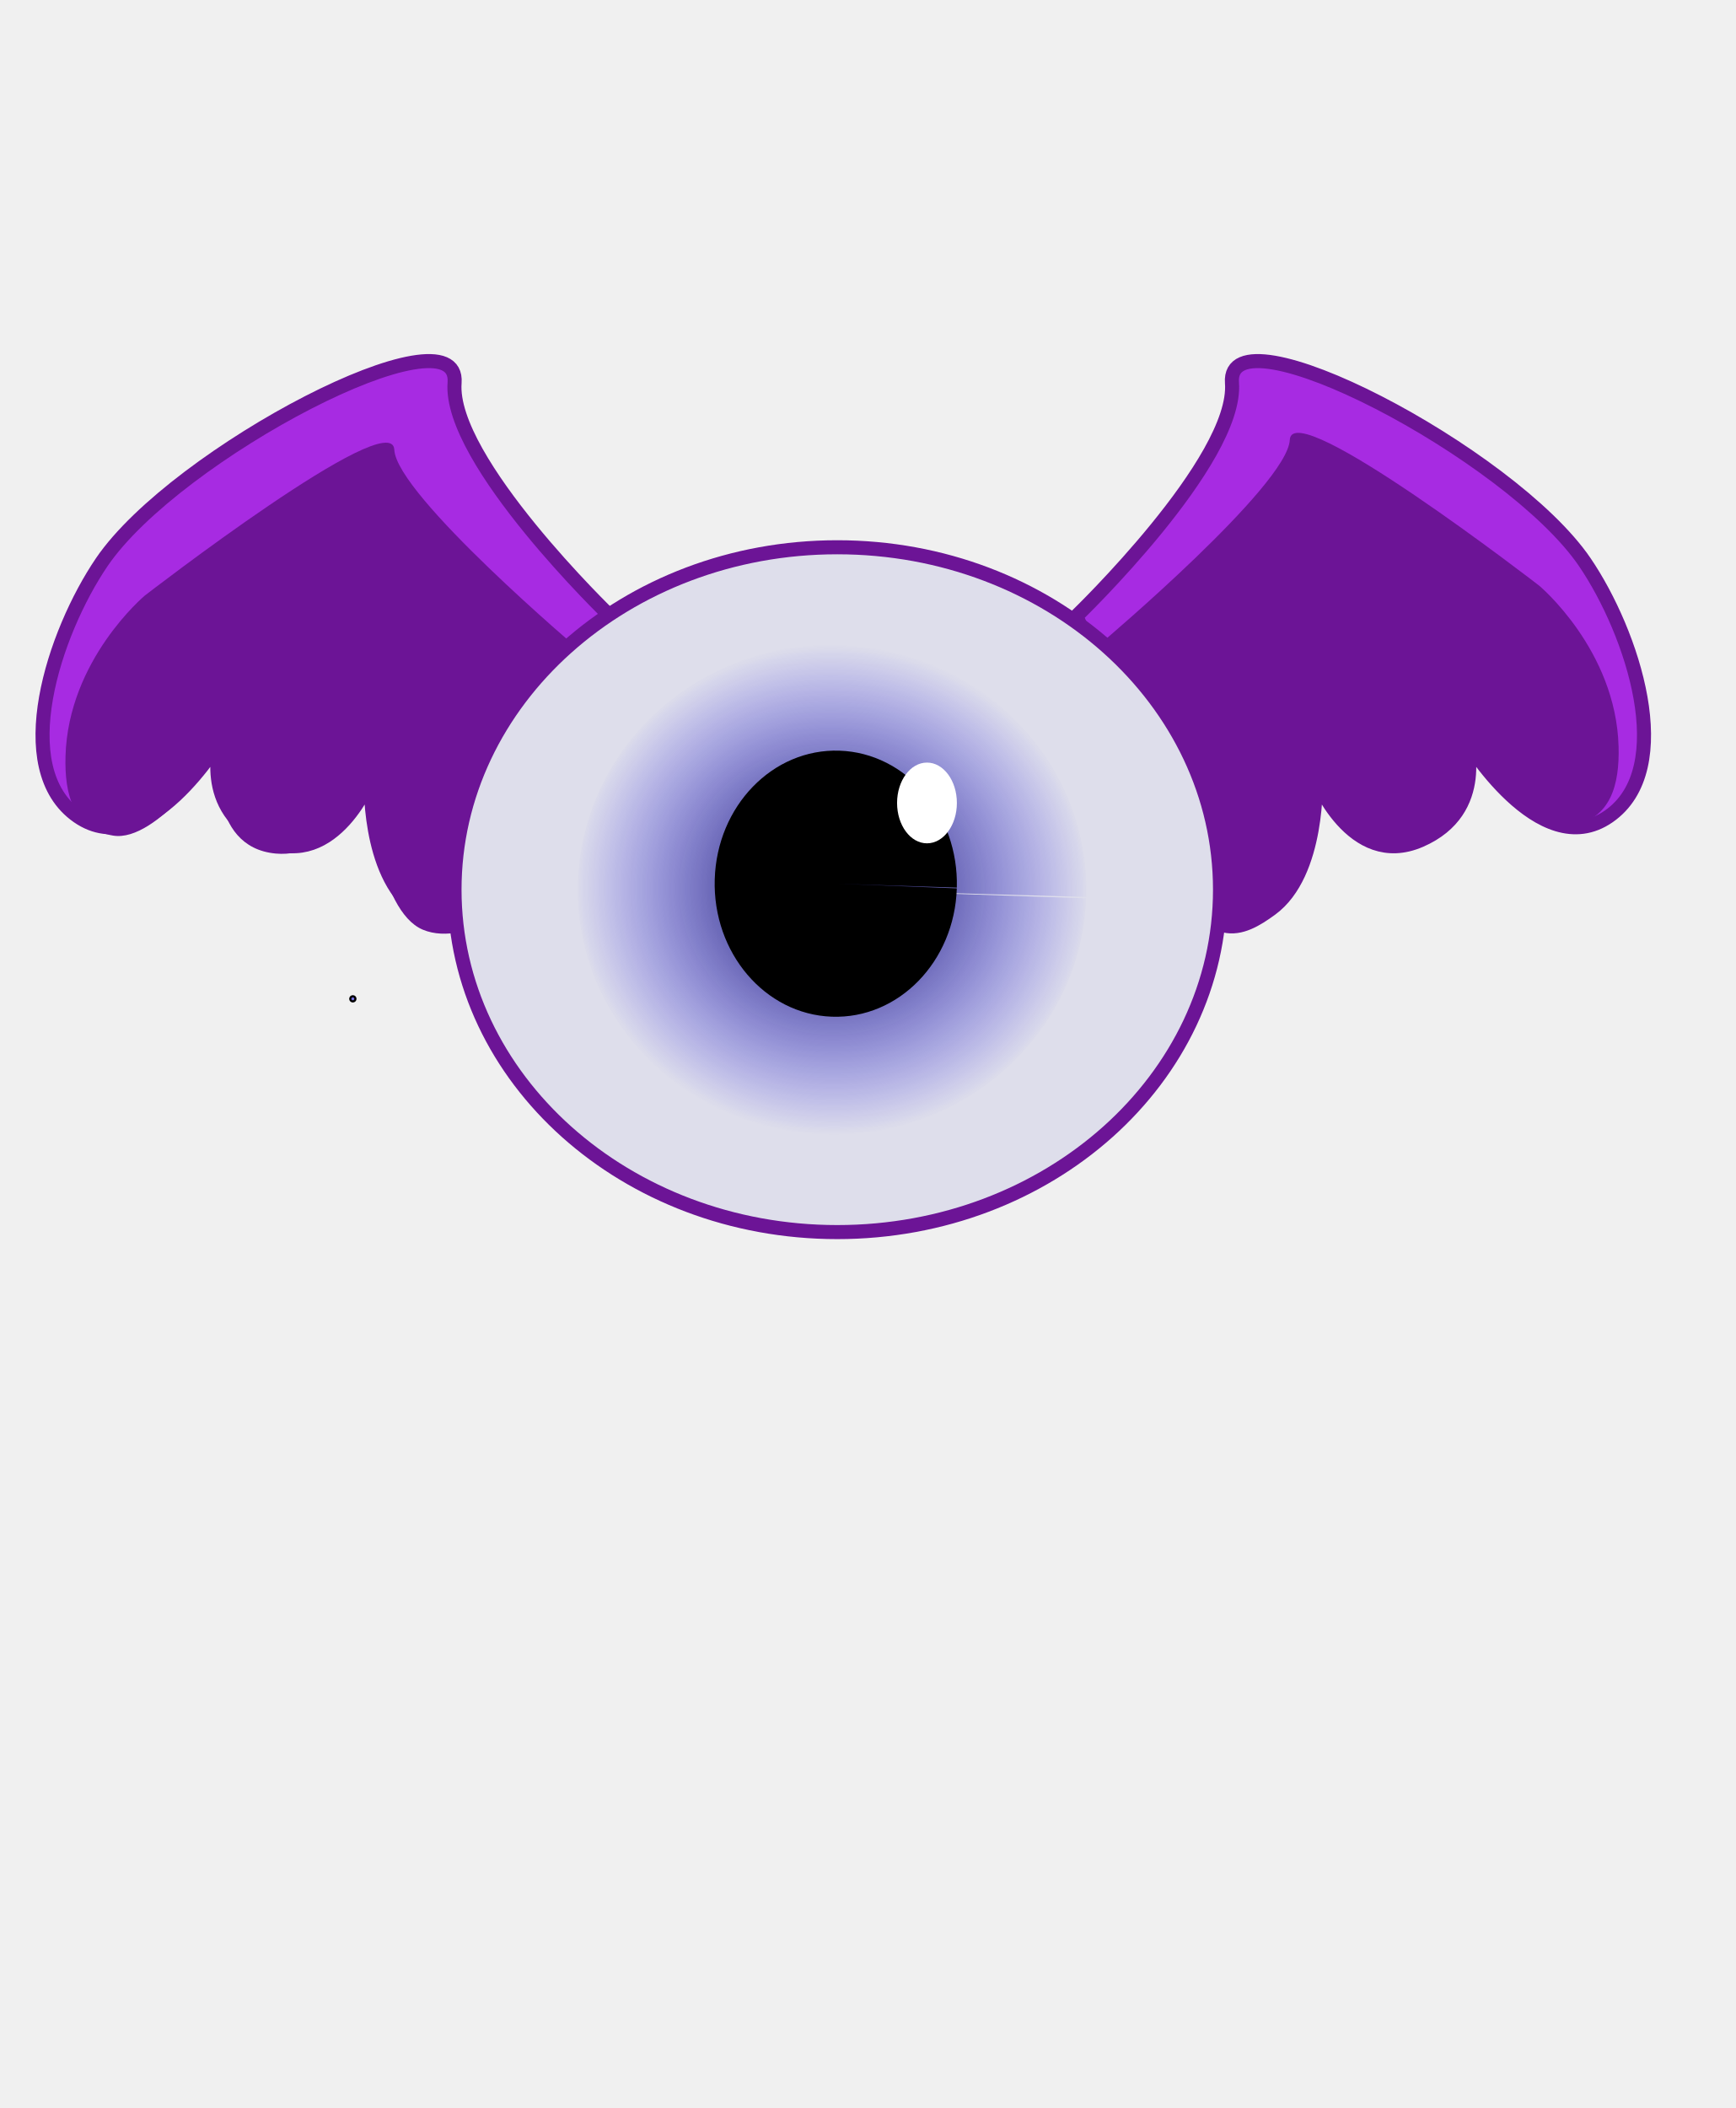
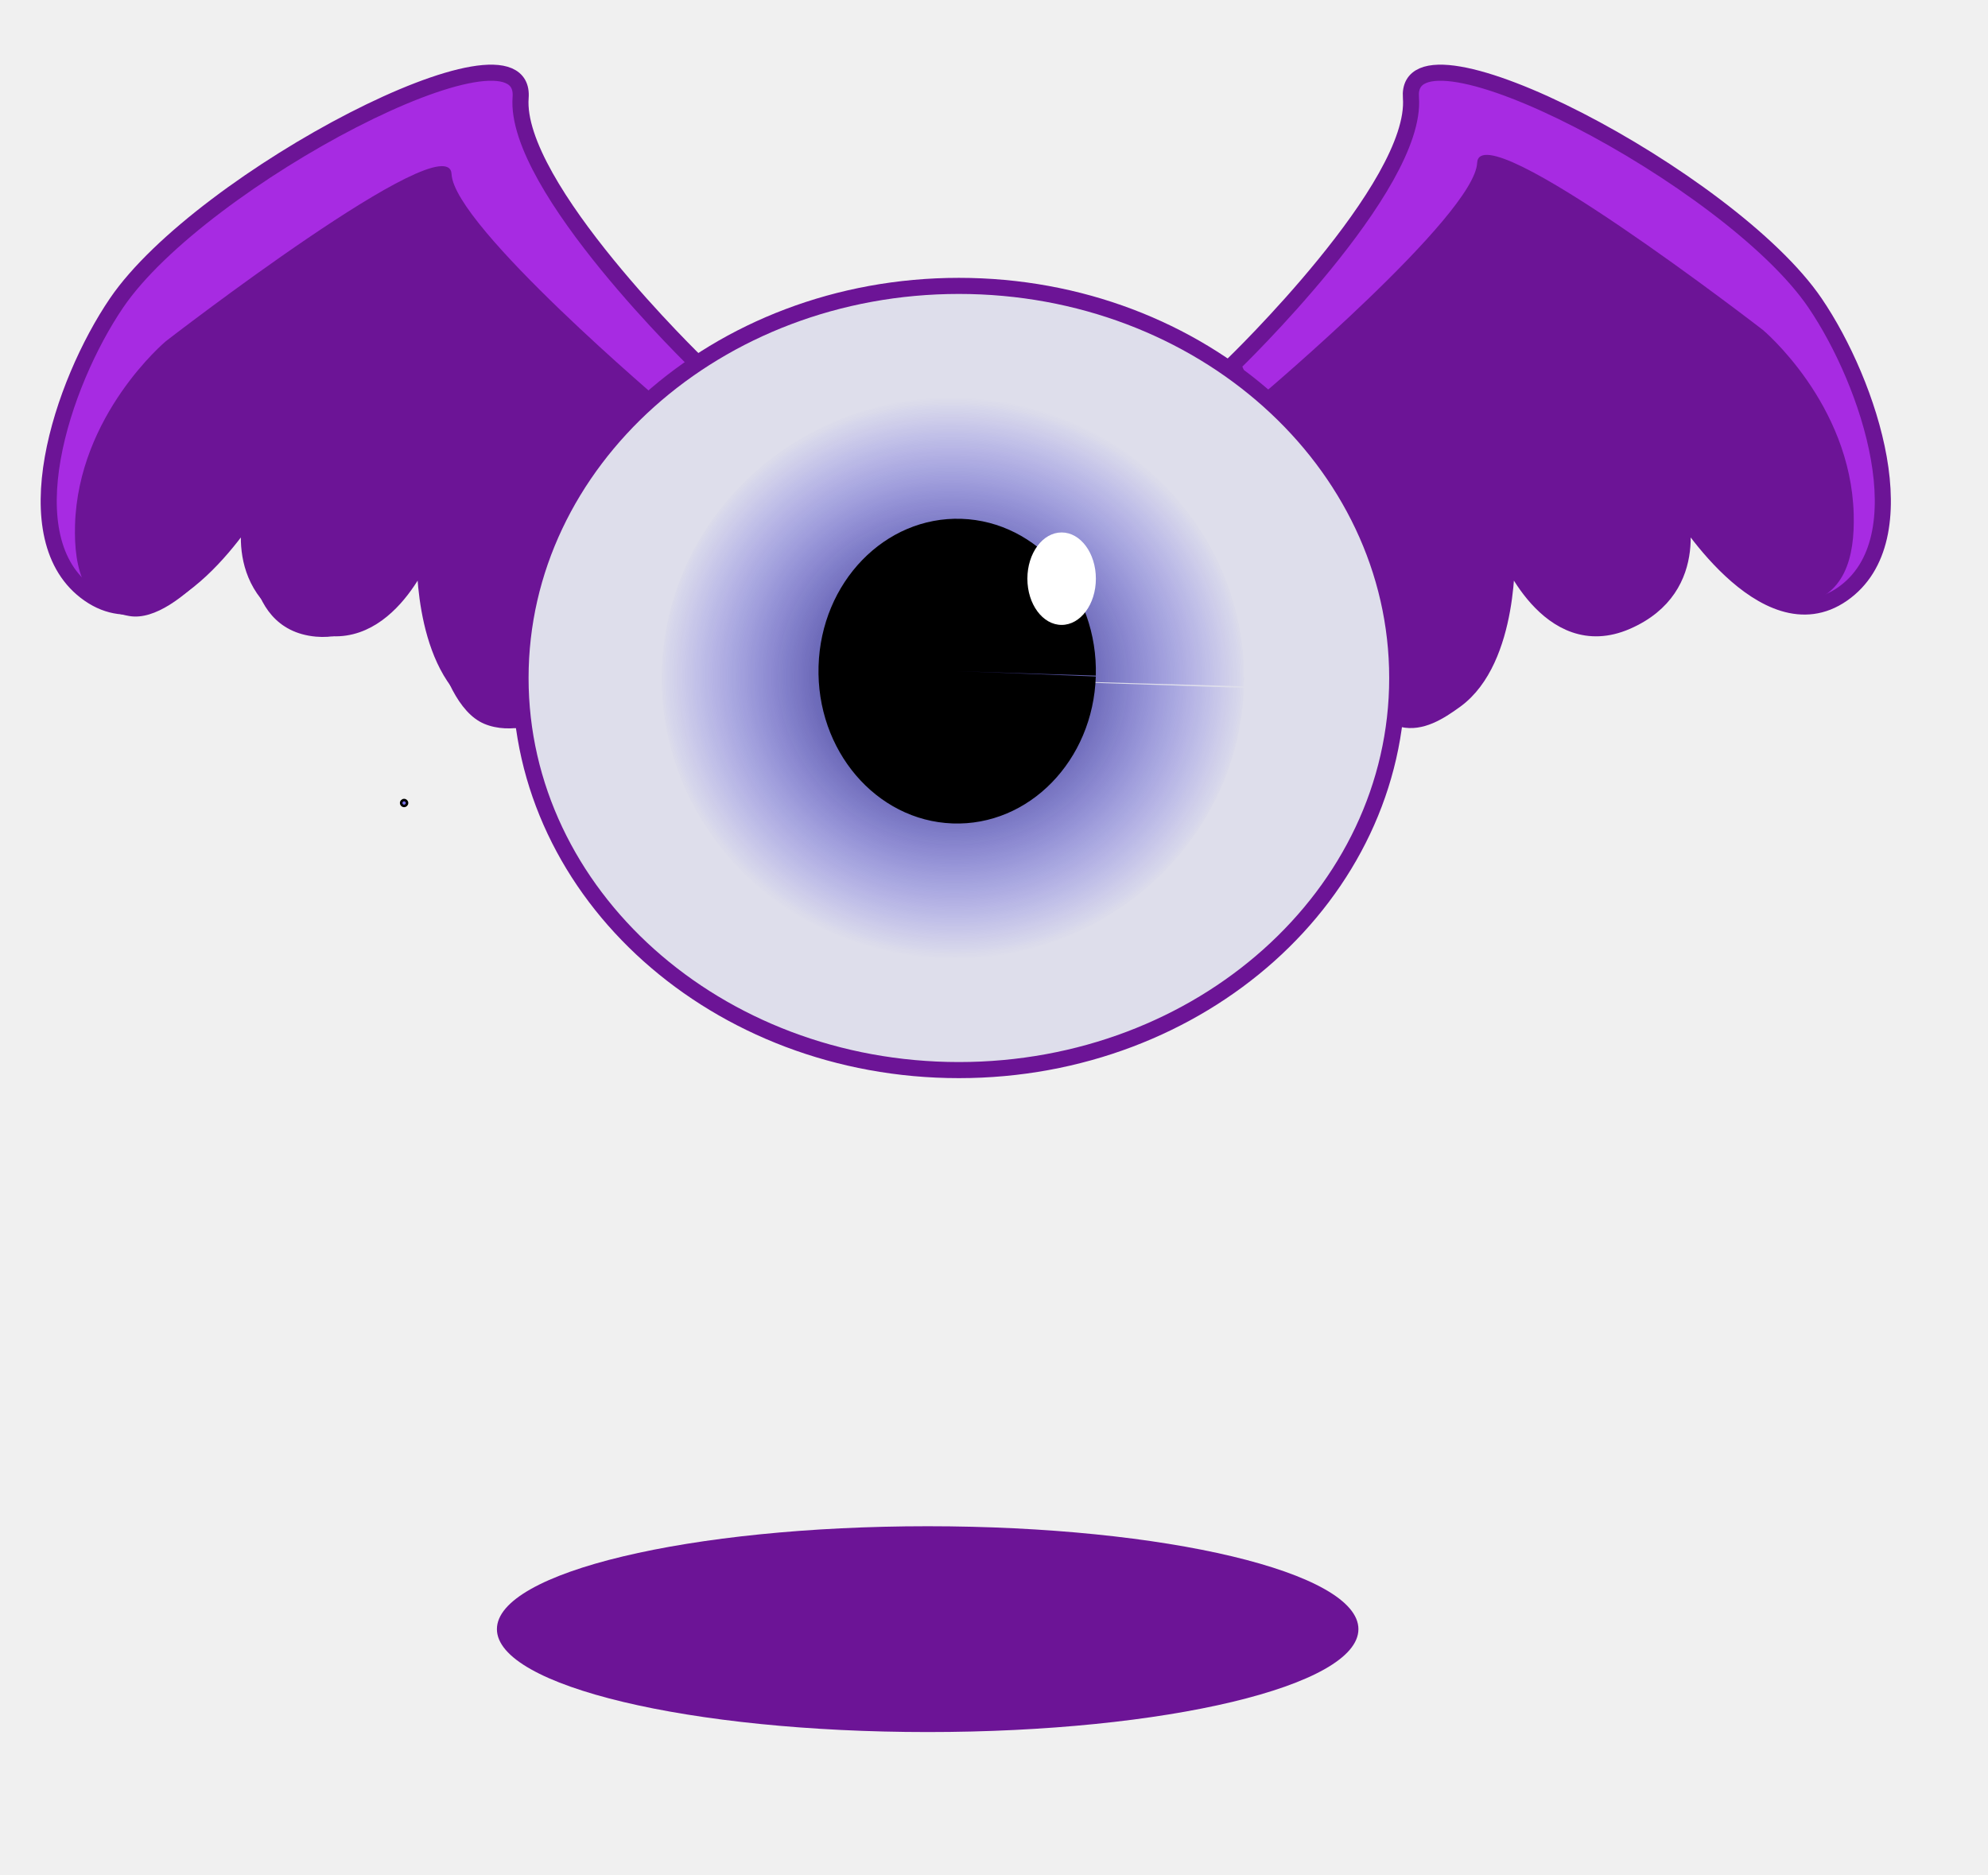
- <svg xmlns="http://www.w3.org/2000/svg" xmlns:xlink="http://www.w3.org/1999/xlink" width="210mm" height="255mm" viewBox="0 0 210 255" version="1.1" id="svg1">
+ <svg xmlns="http://www.w3.org/2000/svg" xmlns:xlink="http://www.w3.org/1999/xlink" viewBox="0 0 210 198" version="1.1" id="svg1">
  <defs id="defs1">
    <linearGradient id="linearGradient15">
      <stop style="stop-color:#0c093a;stop-opacity:1;" offset="0" id="stop15" />
      <stop style="stop-color:#0800eb;stop-opacity:0;" offset="1" id="stop16" />
    </linearGradient>
-     <radialGradient xlink:href="#linearGradient15" id="radialGradient16" cx="101.926" cy="107.992" fx="101.926" fy="107.992" r="28.036" gradientTransform="matrix(1.110926,0.08464516,-0.08088976,1.054987,-3.836925,-14.92751)" gradientUnits="userSpaceOnUse" />
+     <radialGradient xlink:href="#linearGradient15" id="radialGradient16" cx="101.926" cy="107.992" fx="101.926" fy="107.992" r="28.036" gradientTransform="matrix(1.110926,0.08464516,-0.08088976,1.054987,-3.836925,-50.92751)" gradientUnits="userSpaceOnUse" />
  </defs>
  <g id="layer1">
-     <path style="fill:#a72be2;fill-opacity:1;stroke:#6c1496;stroke-width:1.7;stroke-dasharray:none;stroke-opacity:1" d="m 130.231,74.521 c 0,0 19.535,-18.811 18.811,-28.217 -0.724,-9.406 33.712,8.505 42.687,21.705 5.788,8.514 11.214,24.961 2.894,30.749 -8.32,5.788 -17.364,-9.406 -17.364,-9.406 0,0 2.894,8.682 -5.426,12.3 -8.32,3.618 -12.661,-7.597 -12.661,-7.597 0,0 0.483,11.619 -5.426,15.917 -3.489,2.538 -7.597,4.703 -11.576,-5.788 -3.979,-10.491 -11.938,-29.664 -11.938,-29.664 z" id="path19" />
-     <path style="fill:#a72be2;fill-opacity:1;stroke:#6c1496;stroke-width:1.7;stroke-dasharray:none;stroke-opacity:1" d="m 73.806,74.521 c 0,0 -19.535,-18.811 -18.811,-28.217 0.724,-9.406 -33.712,8.505 -42.687,21.705 -5.788,8.514 -11.214,24.961 -2.894,30.749 8.32,5.788 17.364,-9.406 17.364,-9.406 0,0 -2.894,8.682 5.426,12.3 8.32,3.618 12.661,-7.597 12.661,-7.597 0,0 -0.483,11.619 5.426,15.917 3.489,2.538 7.597,4.703 11.576,-5.788 3.979,-10.491 11.938,-29.664 11.938,-29.664 z" id="path22" />
-     <path style="fill:#6c1496;fill-opacity:1;stroke:none;stroke-width:1.7;stroke-dasharray:none;stroke-opacity:1" d="m 70.339,78.826 c 0,0 -22.382,-18.929 -22.638,-24.429 -0.256,-5.5 -30.184,17.65 -30.184,17.65 0,0 -9.268,7.754 -9.592,19.441 -0.128,4.604 0.936,8.794 5.755,9.592 5.36,0.888 12.79,-10.104 12.79,-10.104 0,0 -1.567,11.515 6.907,12.278 6.731,0.606 11.127,-7.418 11.127,-7.418 0,0 1.151,14.325 6.651,16.627 5.5,2.302 13.685,-4.349 13.685,-4.349 z" id="path21" />
-     <path style="fill:#6c1496;fill-opacity:1;stroke:none;stroke-width:1.7;stroke-dasharray:none;stroke-opacity:1" d="m 133.399,77.635 c 0,0 22.382,-18.929 22.638,-24.429 0.256,-5.5 30.184,17.65 30.184,17.65 0,0 9.268,7.754 9.592,19.441 0.128,4.604 -0.936,8.794 -5.755,9.592 -5.36,0.888 -12.79,-10.104 -12.79,-10.104 0,0 1.567,11.515 -6.907,12.278 -6.731,0.606 -11.127,-7.418 -11.127,-7.418 0,0 -1.151,14.325 -6.651,16.627 -5.5,2.302 -13.685,-4.349 -13.685,-4.349 z" id="path20" />
-     <ellipse style="fill:#dedeeb;fill-opacity:1;stroke:#6c1496;stroke-width:1.7;stroke-dasharray:none;stroke-opacity:1" id="path6" cx="101.291" cy="107.622" rx="46.305" ry="41.421" />
-     <path style="fill:url(#radialGradient16);fill-opacity:1;stroke:none;stroke-width:1.87;stroke-dasharray:none;stroke-opacity:1" id="path9-3" d="m 131.39,108.666 a 30.749,29.664 0 0 1 -31.761,28.612 30.749,29.664 0 0 1 -29.702,-30.601 30.749,29.664 0 0 1 31.679,-28.696 30.749,29.664 0 0 1 29.79,30.521 l -30.736,-0.872 z" />
-     <path style="fill:#000000;fill-opacity:1;stroke:none;stroke-width:0.951;stroke-dasharray:none;stroke-opacity:1" id="path9" d="M 115.752,107.46 A 14.651,16.098 0 0 1 100.619,122.987 14.651,16.098 0 0 1 86.467,106.381 14.651,16.098 0 0 1 101.561,90.808 14.651,16.098 0 0 1 115.755,107.371 l -14.645,-0.473 z" />
-     <circle id="path16" style="fill:#7771e6;stroke:#000000;stroke-width:0.265" cx="42.687" cy="120.826" r="0.311" />
-     <ellipse style="fill:#ffffff;fill-opacity:1;stroke:none;stroke-width:1.7;stroke-dasharray:none;stroke-opacity:1" id="path18" cx="112.144" cy="97.131" rx="3.618" ry="4.884" />
+     <path style="fill:#a72be2;fill-opacity:1;stroke:#6c1496;stroke-width:1.7;stroke-dasharray:none;stroke-opacity:1" d="m 130.231,38.521 c 0,0 19.535,-18.811 18.811,-28.217 -0.724,-9.406 33.712,8.505 42.687,21.705 5.788,8.514 11.214,24.961 2.894,30.749 -8.32,5.788 -17.364,-9.406 -17.364,-9.406 0,0 2.894,8.682 -5.426,12.3 -8.32,3.618 -12.661,-7.597 -12.661,-7.597 0,0 0.483,11.619 -5.426,15.917 -3.489,2.538 -7.597,4.703 -11.576,-5.788 -3.979,-10.491 -11.938,-29.664 -11.938,-29.664 z" id="path19" />
+     <path style="fill:#a72be2;fill-opacity:1;stroke:#6c1496;stroke-width:1.7;stroke-dasharray:none;stroke-opacity:1" d="m 73.806,38.521 c 0,0 -19.535,-18.811 -18.811,-28.217 0.724,-9.406 -33.712,8.505 -42.687,21.705 C 6.519,40.523 1.093,56.971 9.414,62.759 17.734,68.547 26.778,53.353 26.778,53.353 c 0,0 -2.894,8.682 5.426,12.3 8.32,3.618 12.661,-7.597 12.661,-7.597 0,0 -0.483,11.619 5.426,15.917 3.489,2.538 7.597,4.703 11.576,-5.788 3.979,-10.491 11.938,-29.664 11.938,-29.664 z" id="path22" />
+     <path style="fill:#6c1496;fill-opacity:1;stroke:none;stroke-width:1.7;stroke-dasharray:none;stroke-opacity:1" d="m 70.339,42.826 c 0,0 -22.382,-18.929 -22.638,-24.429 -0.256,-5.5 -30.184,17.65 -30.184,17.65 0,0 -9.268,7.754 -9.592,19.441 -0.128,4.604 0.936,8.794 5.755,9.592 5.36,0.888 12.79,-10.104 12.79,-10.104 0,0 -1.567,11.515 6.907,12.278 6.731,0.606 11.127,-7.418 11.127,-7.418 0,0 1.151,14.325 6.651,16.627 5.5,2.302 13.685,-4.349 13.685,-4.349 z" id="path21" />
+     <path style="fill:#6c1496;fill-opacity:1;stroke:none;stroke-width:1.7;stroke-dasharray:none;stroke-opacity:1" d="m 133.399,41.635 c 0,0 22.382,-18.929 22.638,-24.429 0.256,-5.5 30.184,17.65 30.184,17.65 0,0 9.268,7.754 9.592,19.441 0.128,4.604 -0.936,8.794 -5.755,9.592 -5.36,0.888 -12.79,-10.104 -12.79,-10.104 0,0 1.567,11.515 -6.907,12.278 -6.731,0.606 -11.127,-7.418 -11.127,-7.418 0,0 -1.151,14.325 -6.651,16.627 -5.5,2.302 -13.685,-4.349 -13.685,-4.349 z" id="path20" />
+     <ellipse style="fill:#dedeeb;fill-opacity:1;stroke:#6c1496;stroke-width:1.7;stroke-dasharray:none;stroke-opacity:1" id="path6" cx="101.291" cy="71.622" rx="46.305" ry="41.421" />
+     <path style="fill:url(#radialGradient16);fill-opacity:1;stroke:none;stroke-width:1.87;stroke-dasharray:none;stroke-opacity:1" id="path9-3" d="M 131.39,72.666 A 30.749,29.664 0 0 1 99.629,101.278 30.749,29.664 0 0 1 69.927,70.677 a 30.749,29.664 0 0 1 31.679,-28.696 30.749,29.664 0 0 1 29.79,30.521 l -30.736,-0.872 z" />
+     <path style="fill:#000000;fill-opacity:1;stroke:none;stroke-width:0.951;stroke-dasharray:none;stroke-opacity:1" id="path9" d="M 115.752,71.46 A 14.651,16.098 0 0 1 100.619,86.987 14.651,16.098 0 0 1 86.467,70.381 14.651,16.098 0 0 1 101.561,54.808 14.651,16.098 0 0 1 115.755,71.371 l -14.645,-0.473 z" />
+     <circle id="path16" style="fill:#7771e6;stroke:#000000;stroke-width:0.265" cx="42.687" cy="84.826" r="0.311" />
+     <ellipse style="fill:#ffffff;fill-opacity:1;stroke:none;stroke-width:1.7;stroke-dasharray:none;stroke-opacity:1" id="path18" cx="112.144" cy="61.131" rx="3.618" ry="4.884" />
+     <ellipse style="fill:#6c1496;fill-opacity:1;stroke-width:3.212" id="path1" cx="97.993" cy="172.1" rx="45.502" ry="10.871" />
  </g>
</svg>
